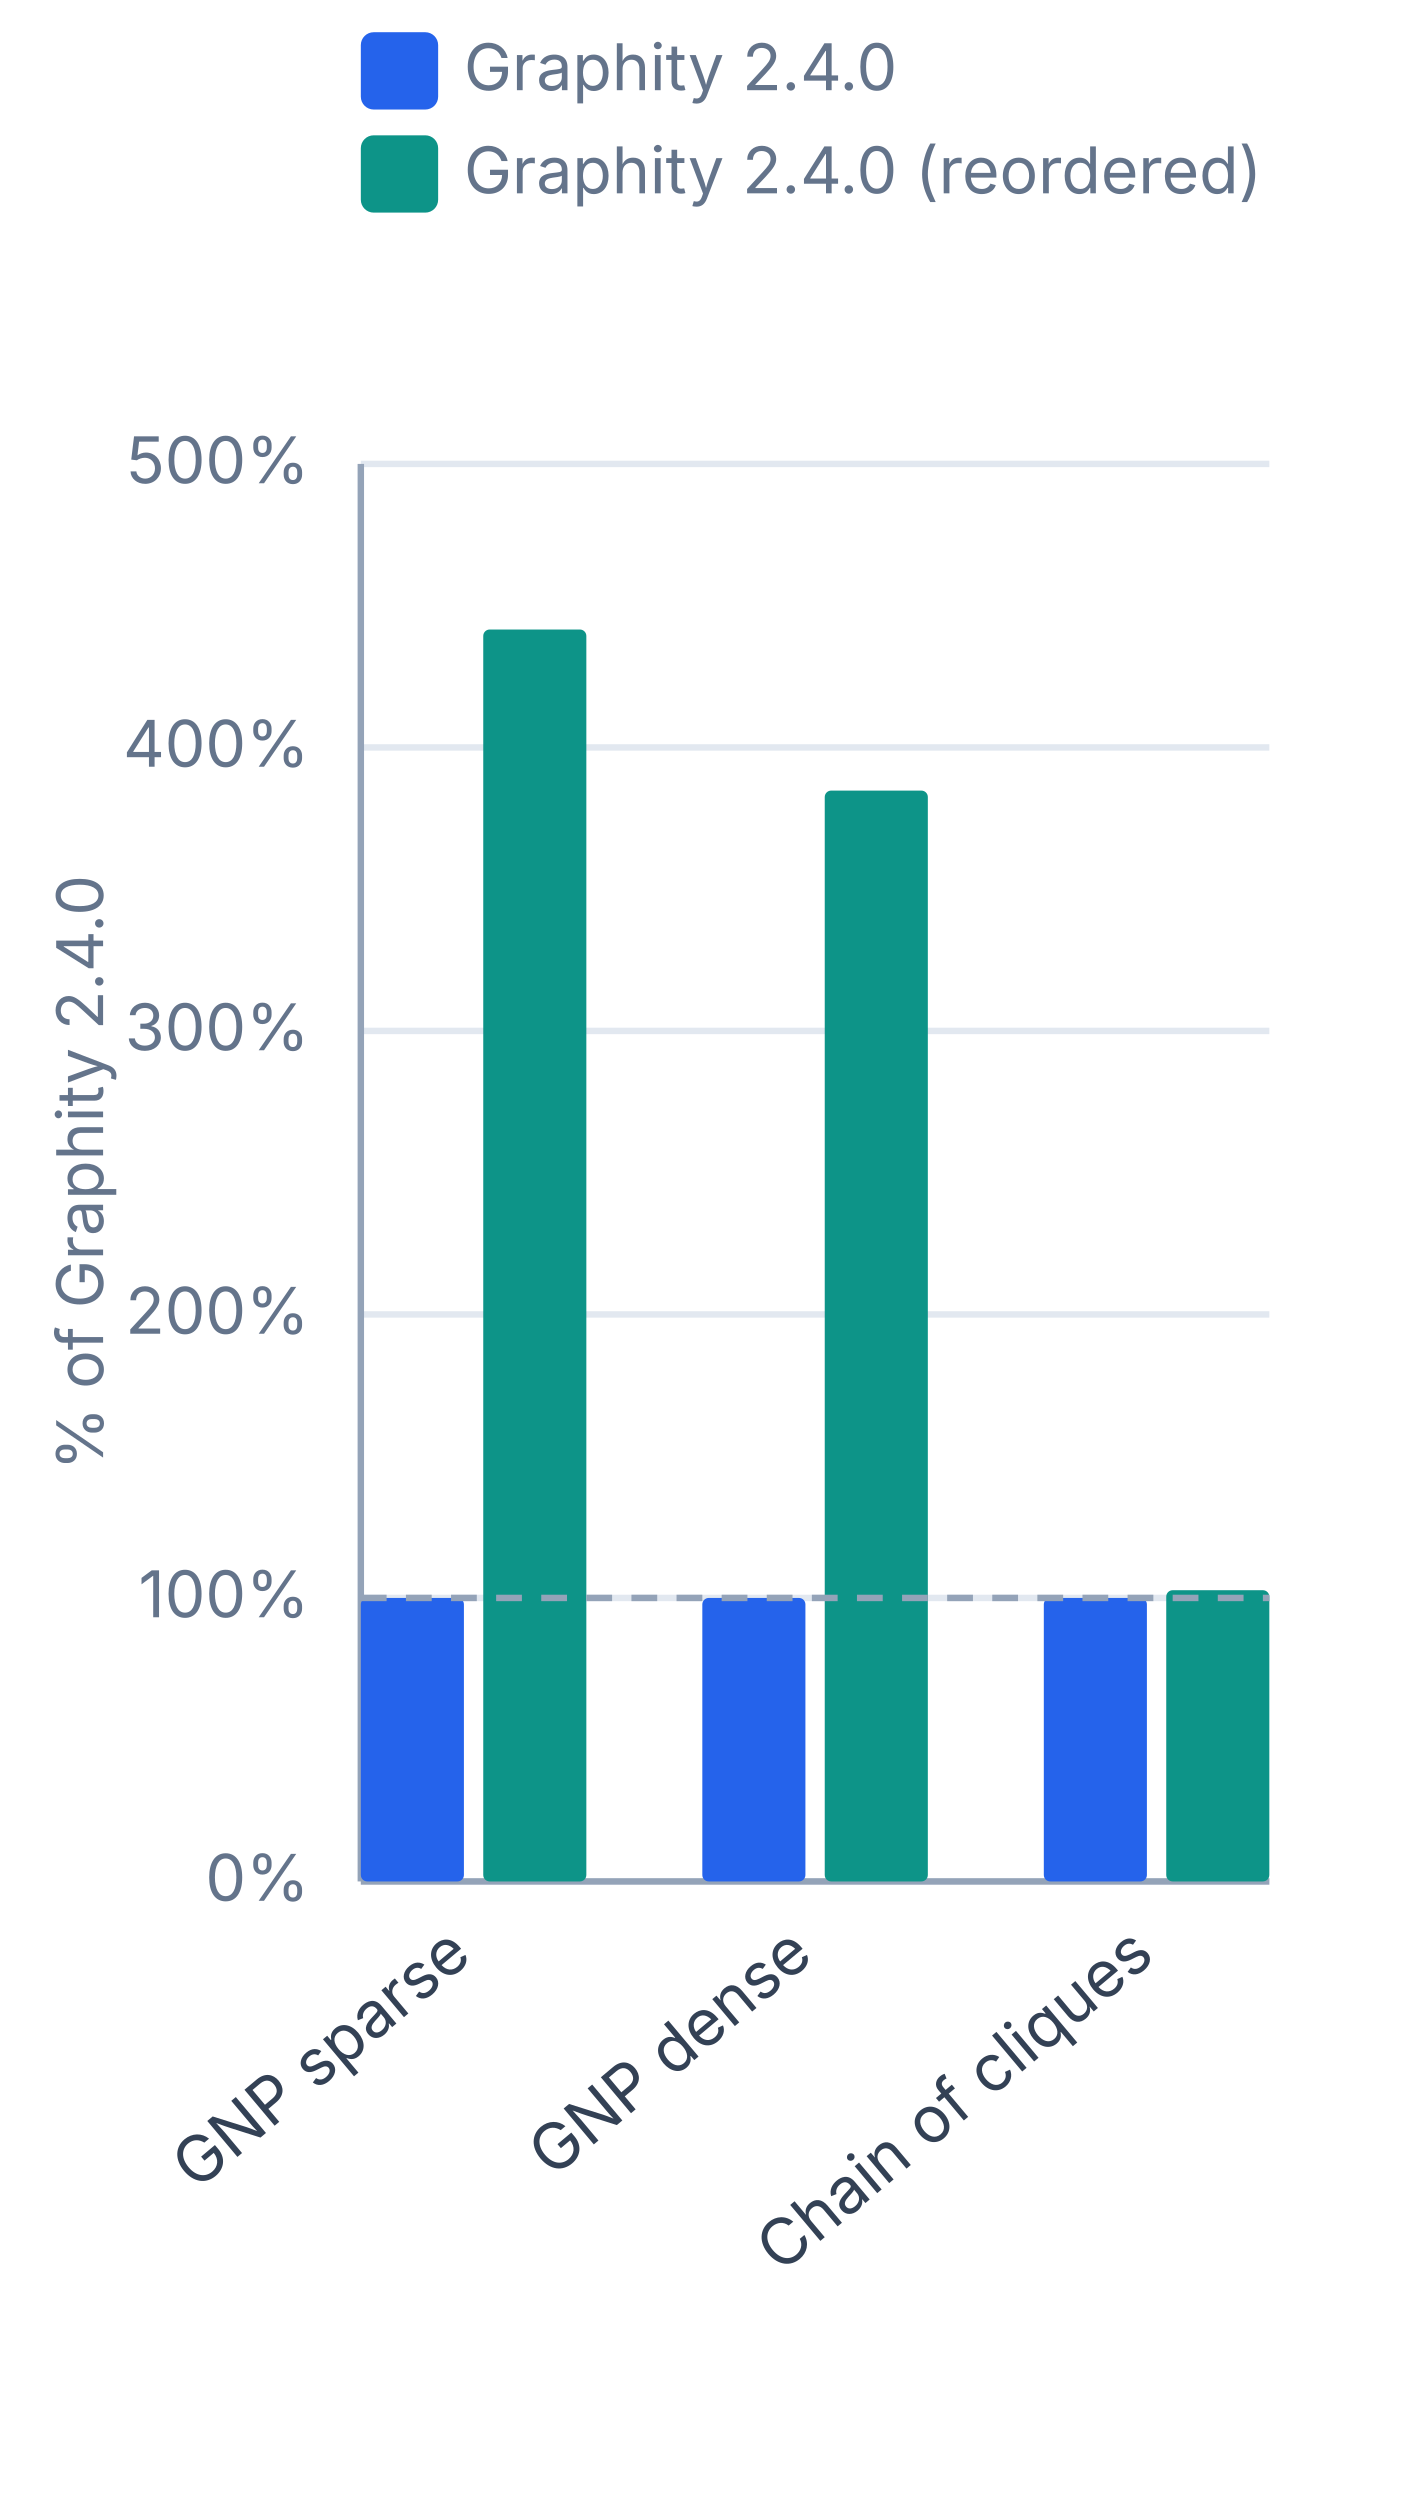
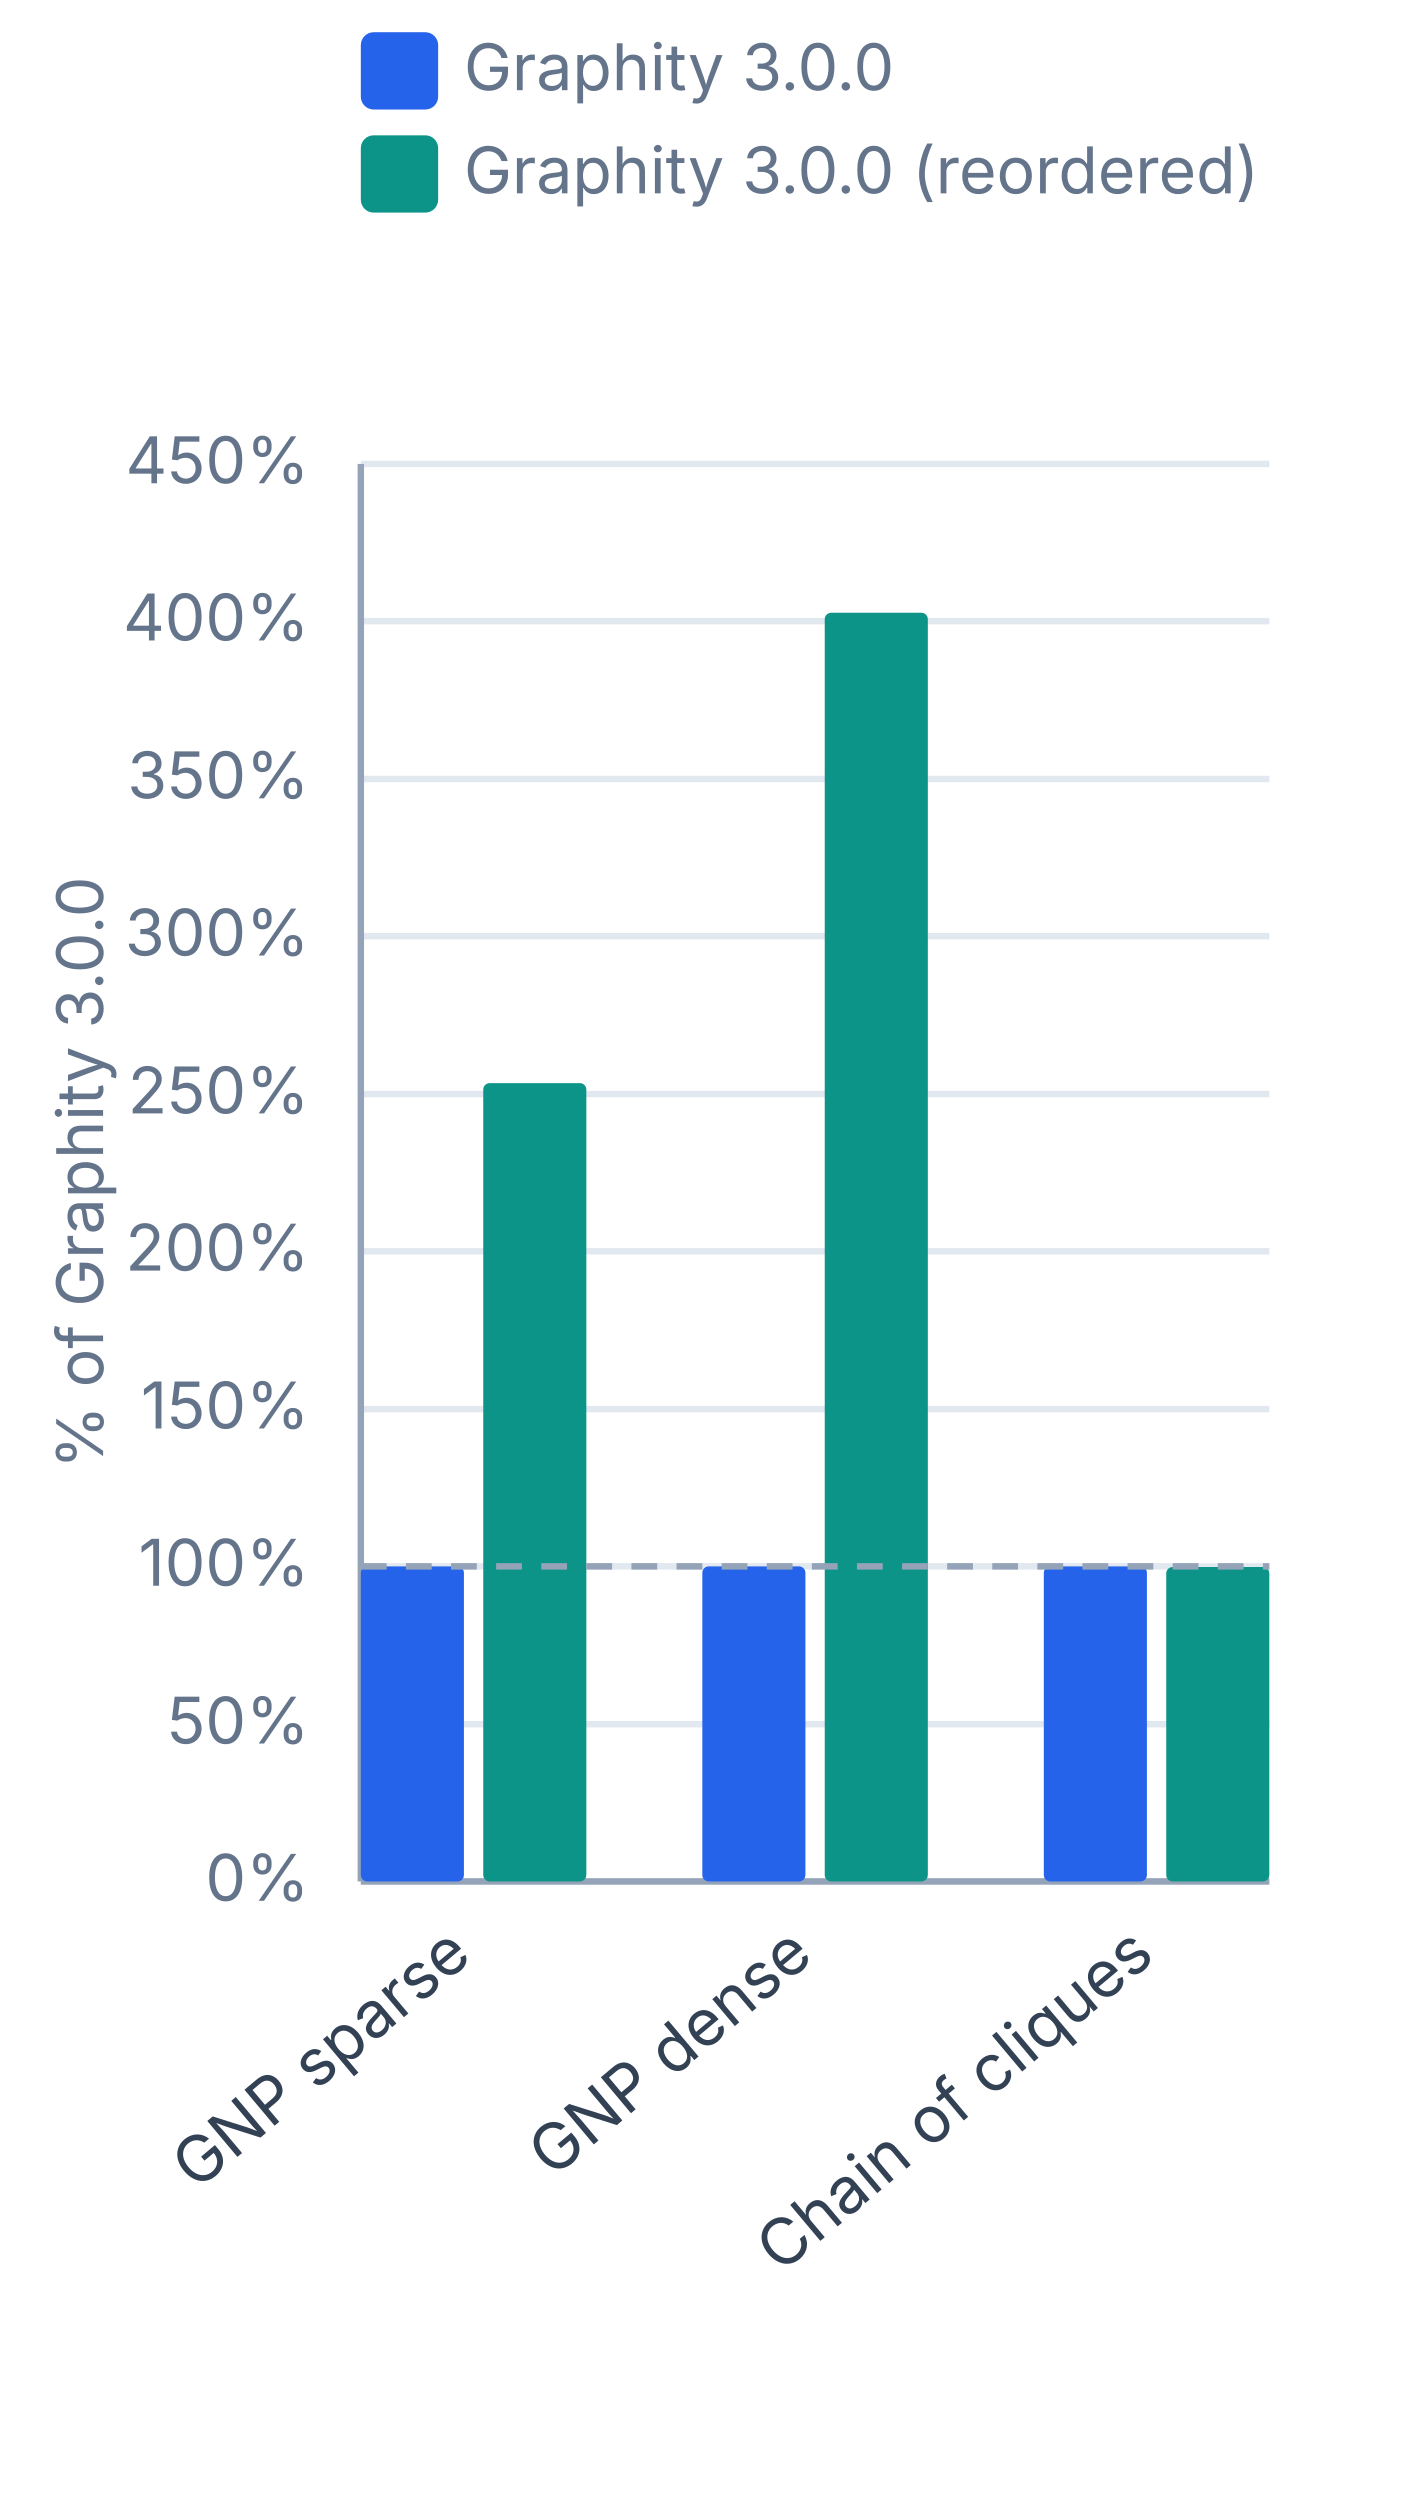
<svg xmlns="http://www.w3.org/2000/svg" width="221" height="388" viewBox="0 0 221 388" role="img">
  <style>text{font-family:ui-sans-serif,system-ui,-apple-system,Segoe UI,sans-serif;font-size:11px;fill:#334155}.axis{stroke:#94a3b8;stroke-width:1;fill:none}.grid{stroke:#e2e8f0;stroke-width:1}.ylabel{fill:#64748b;font-size:10px}.tick{fill:#64748b;font-size:10px}.xlabel{font-size:10px}</style>
  <rect x="0" y="0" width="221" height="388" fill="#ffffff" />
  <rect x="56" y="5" width="12" height="12" rx="2" fill="#2563eb" />
-   <text x="72" y="14" class="tick">Graphity 2.4.0</text>
+   <text x="72" y="14" class="tick">Graphity 3.0.0</text>
  <rect x="56" y="21" width="12" height="12" rx="2" fill="#0d9488" />
-   <text x="72" y="30" class="tick">Graphity 2.4.0 (reordered)</text>
+   <text x="72" y="30" class="tick">Graphity 3.0.0 (reordered)</text>
  <line class="grid" x1="56" y1="292.0" x2="197" y2="292.0" />
  <text class="tick" x="48" y="295.0" text-anchor="end">0%</text>
-   <line class="grid" x1="56" y1="248.0" x2="197" y2="248.0" />
-   <text class="tick" x="48" y="251.0" text-anchor="end">100%</text>
-   <line class="grid" x1="56" y1="204.0" x2="197" y2="204.0" />
-   <text class="tick" x="48" y="207.0" text-anchor="end">200%</text>
-   <line class="grid" x1="56" y1="160.0" x2="197" y2="160.0" />
-   <text class="tick" x="48" y="163.0" text-anchor="end">300%</text>
-   <line class="grid" x1="56" y1="116.0" x2="197" y2="116.0" />
-   <text class="tick" x="48" y="119.0" text-anchor="end">400%</text>
+   <line class="grid" x1="56" y1="267.6" x2="197" y2="267.6" />
+   <text class="tick" x="48" y="270.6" text-anchor="end">50%</text>
+   <line class="grid" x1="56" y1="243.1" x2="197" y2="243.1" />
+   <text class="tick" x="48" y="246.1" text-anchor="end">100%</text>
+   <line class="grid" x1="56" y1="218.7" x2="197" y2="218.7" />
+   <text class="tick" x="48" y="221.7" text-anchor="end">150%</text>
+   <line class="grid" x1="56" y1="194.2" x2="197" y2="194.2" />
+   <text class="tick" x="48" y="197.2" text-anchor="end">200%</text>
+   <line class="grid" x1="56" y1="169.8" x2="197" y2="169.8" />
+   <text class="tick" x="48" y="172.8" text-anchor="end">250%</text>
+   <line class="grid" x1="56" y1="145.3" x2="197" y2="145.3" />
+   <text class="tick" x="48" y="148.3" text-anchor="end">300%</text>
+   <line class="grid" x1="56" y1="120.9" x2="197" y2="120.9" />
+   <text class="tick" x="48" y="123.9" text-anchor="end">350%</text>
+   <line class="grid" x1="56" y1="96.4" x2="197" y2="96.4" />
+   <text class="tick" x="48" y="99.4" text-anchor="end">400%</text>
  <line class="grid" x1="56" y1="72.0" x2="197" y2="72.0" />
-   <text class="tick" x="48" y="75.0" text-anchor="end">500%</text>
+   <text class="tick" x="48" y="75.0" text-anchor="end">450%</text>
  <line class="axis" x1="56" y1="72" x2="56" y2="292" />
  <line class="axis" x1="56" y1="292" x2="197" y2="292" />
-   <text class="ylabel" x="16" y="182.0" text-anchor="middle" transform="rotate(-90 16 182.0)">% of Graphity 2.4.0</text>
+   <text class="ylabel" x="16" y="182.0" text-anchor="middle" transform="rotate(-90 16 182.0)">% of Graphity 3.0.0</text>
  <text class="xlabel" x="73.5" y="304.0" text-anchor="end" transform="rotate(-40 73.5 304.0)">GNP sparse</text>
-   <rect x="56.0" y="248.0" width="16" height="44.0" fill="#2563eb" rx="1" />
-   <rect x="75.0" y="97.7" width="16" height="194.3" fill="#0d9488" rx="1" />
+   <rect x="56.0" y="243.1" width="16" height="48.9" fill="#2563eb" rx="1" />
+   <rect x="75.0" y="168.1" width="16" height="123.9" fill="#0d9488" rx="1" />
  <text class="xlabel" x="126.5" y="304.0" text-anchor="end" transform="rotate(-40 126.5 304.0)">GNP dense</text>
-   <rect x="109.0" y="248.0" width="16" height="44.0" fill="#2563eb" rx="1" />
-   <rect x="128.0" y="122.7" width="16" height="169.3" fill="#0d9488" rx="1" />
+   <rect x="109.0" y="243.1" width="16" height="48.9" fill="#2563eb" rx="1" />
+   <rect x="128.0" y="95.1" width="16" height="196.9" fill="#0d9488" rx="1" />
  <text class="xlabel" x="179.5" y="304.0" text-anchor="end" transform="rotate(-40 179.5 304.0)">Chain of cliques</text>
-   <rect x="162.0" y="248.0" width="16" height="44.0" fill="#2563eb" rx="1" />
-   <rect x="181.0" y="246.8" width="16" height="45.2" fill="#0d9488" rx="1" />
-   <line x1="56" y1="248.0" x2="197" y2="248.0" stroke="#94a3b8" stroke-width="1" stroke-dasharray="4 3" />
+   <rect x="162.0" y="243.1" width="16" height="48.9" fill="#2563eb" rx="1" />
+   <rect x="181.0" y="243.2" width="16" height="48.8" fill="#0d9488" rx="1" />
+   <line x1="56" y1="243.1" x2="197" y2="243.1" stroke="#94a3b8" stroke-width="1" stroke-dasharray="4 3" />
</svg>
